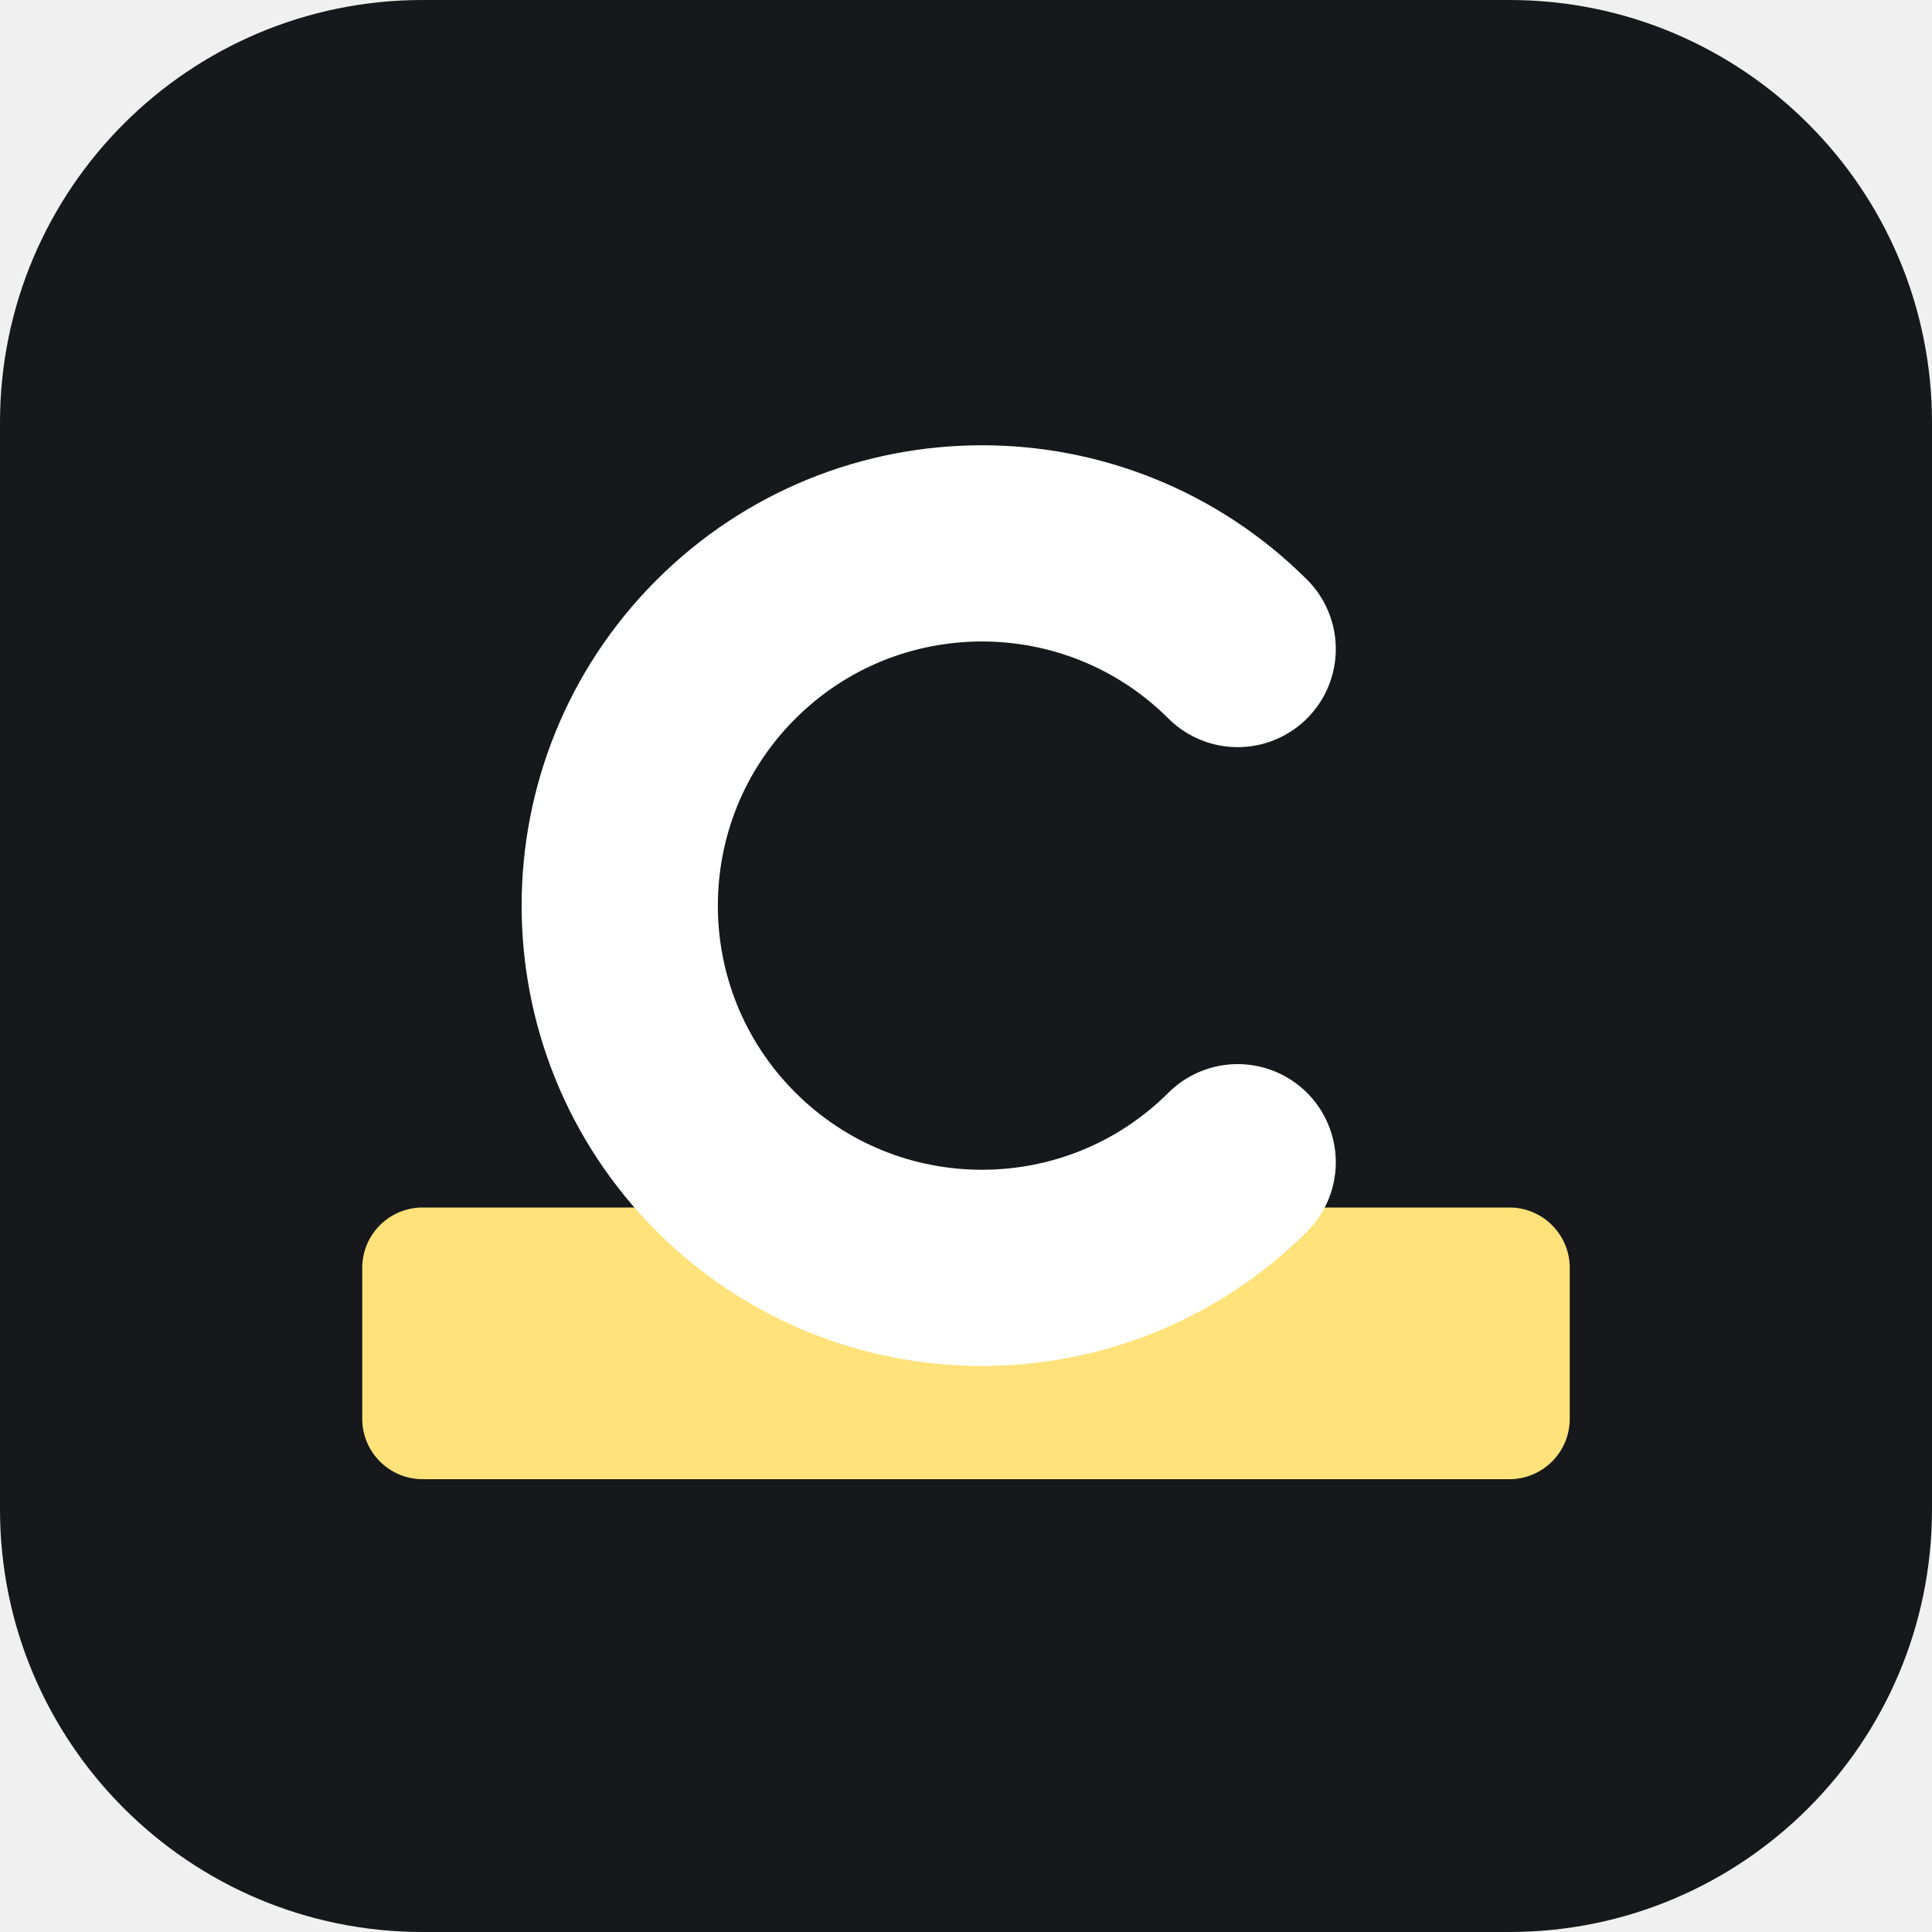
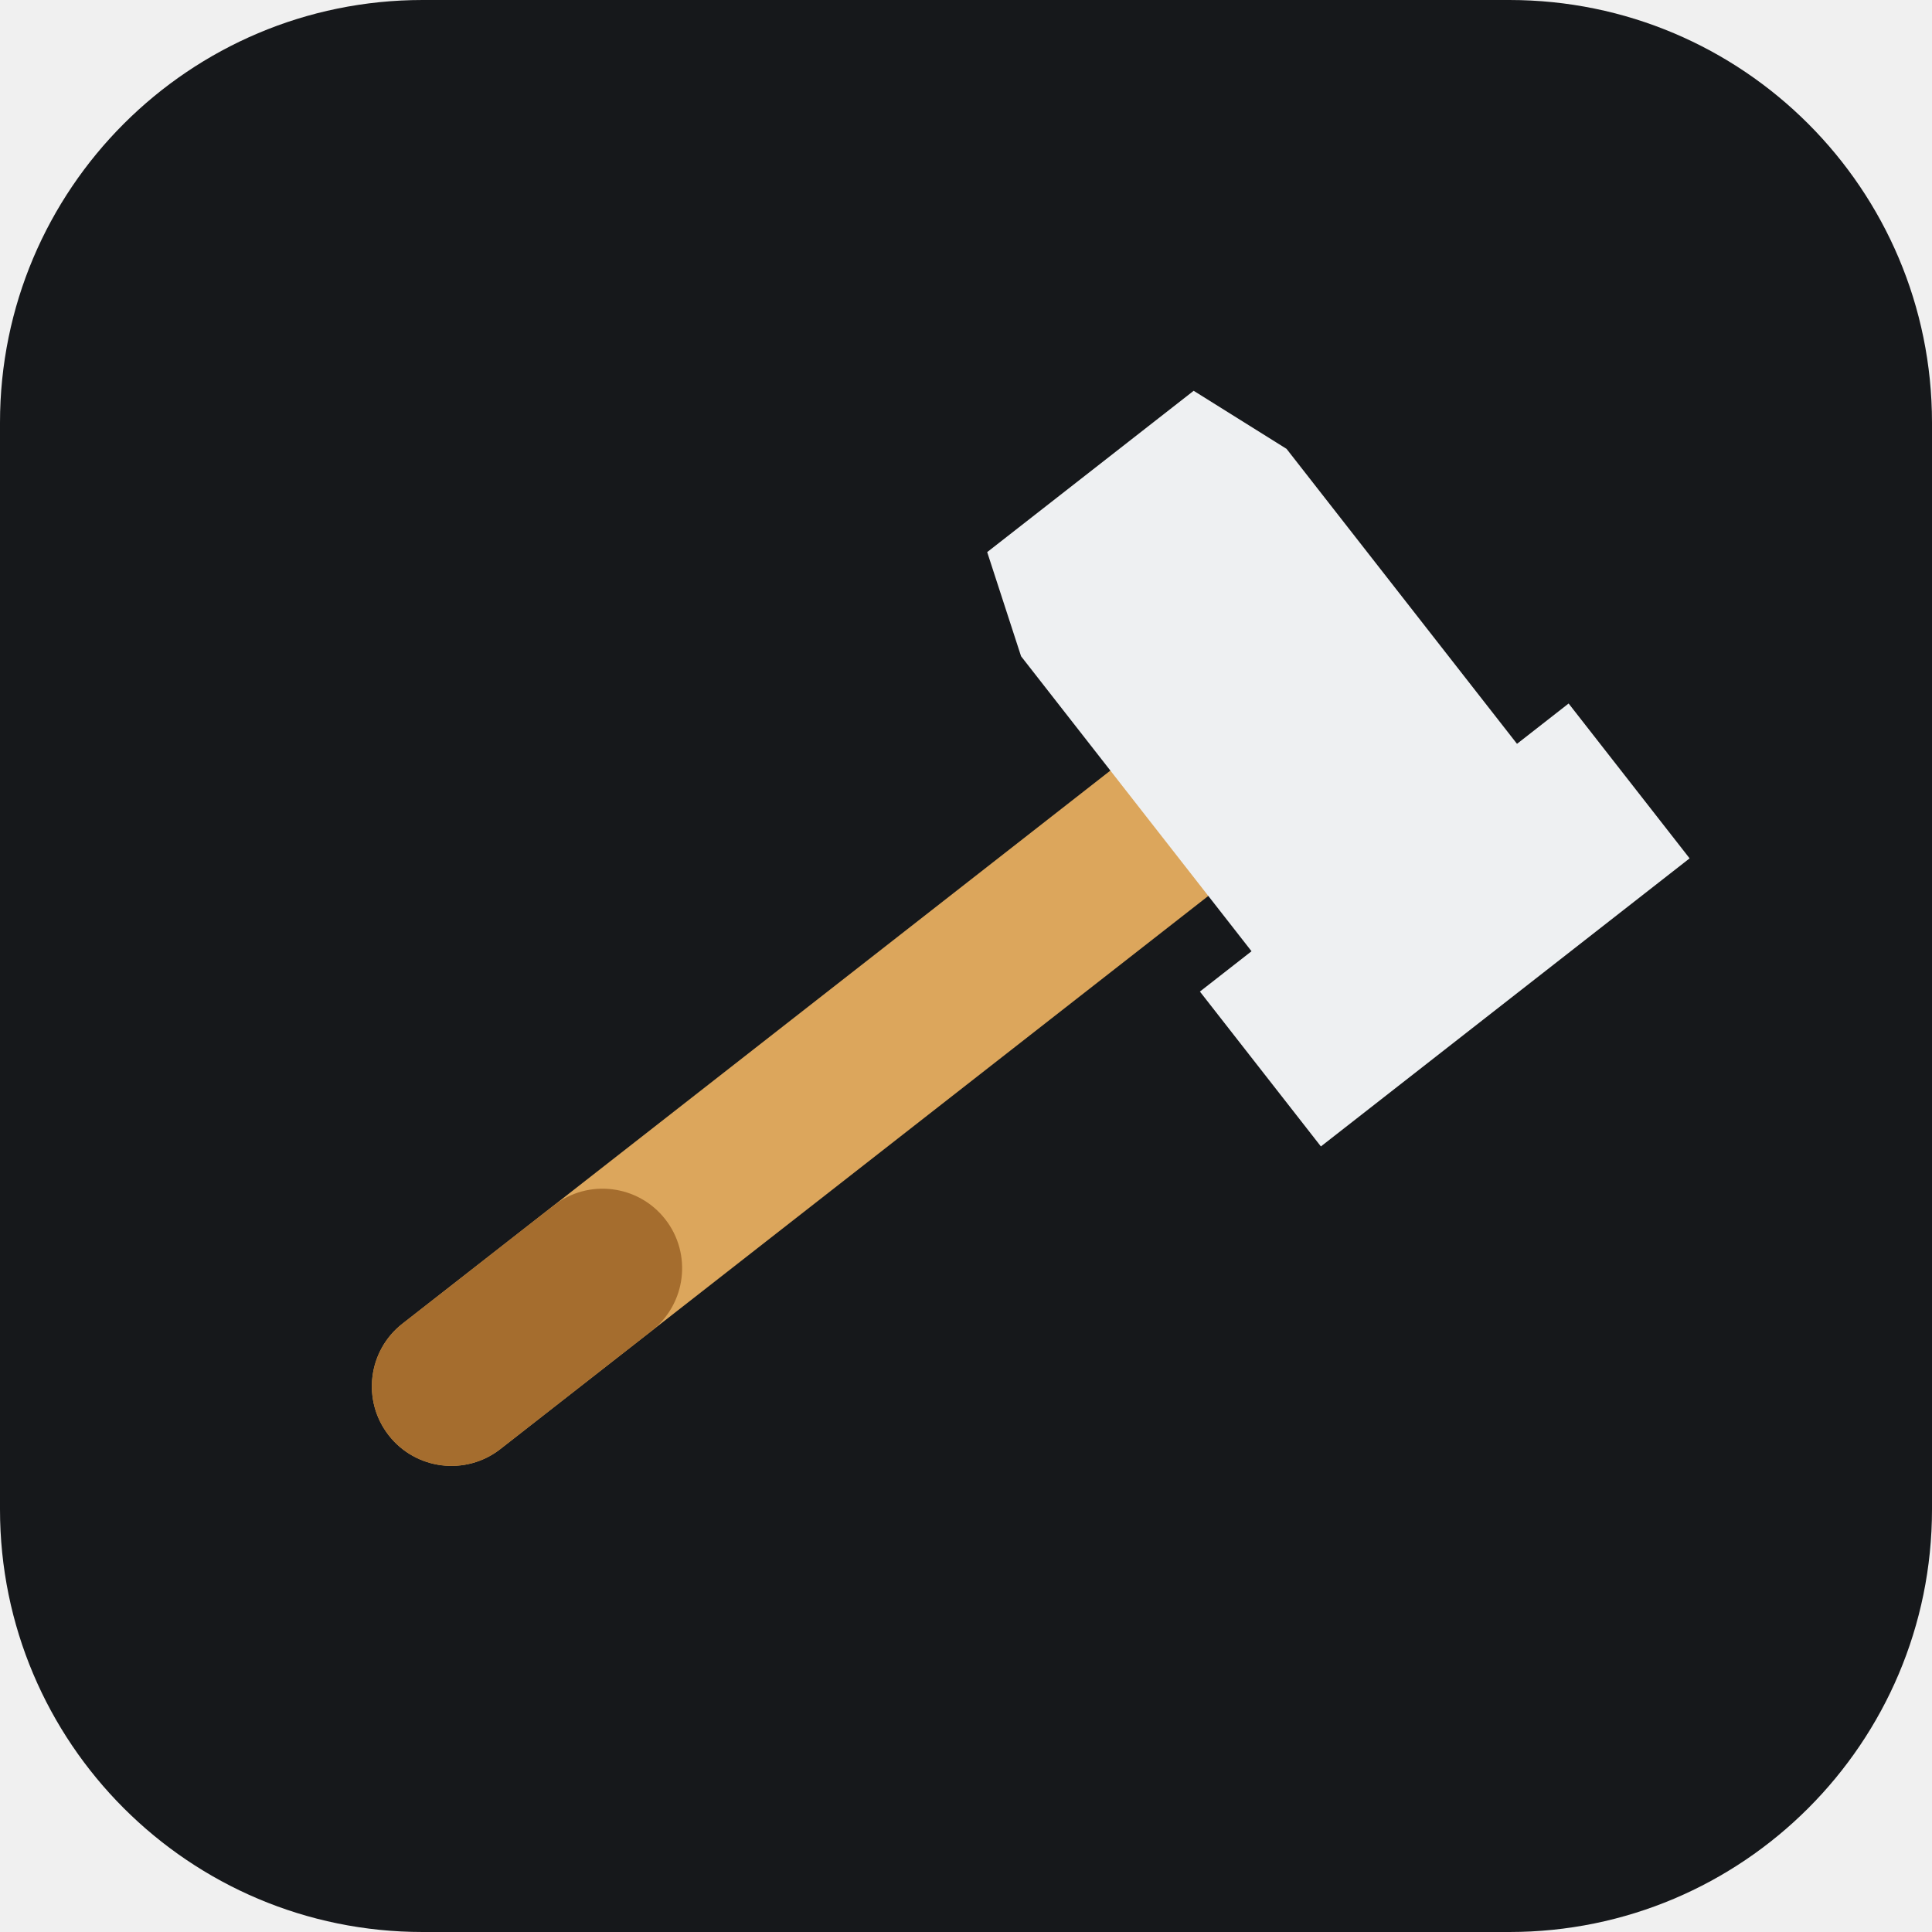
<svg xmlns="http://www.w3.org/2000/svg" viewBox="0 0 64 64">
  <rect width="64" height="64" rx="14" fill="#16181b" />
-   <rect x="12" y="40" width="40" height="9" rx="2" fill="#ffe27a" />
-   <path d="M41 21.5a12 12 0 1 0 0 17" fill="none" stroke="#fff" stroke-width="6.5" stroke-linecap="round" />
+   <g transform="translate(32 33) rotate(-38) scale(1.55) translate(-16 -8)">
+     <rect x="0.5" y="6.1" width="23" height="3.4" rx="1.7" fill="#dca65c" />
+     <rect x="0.5" y="6.1" width="7.5" height="3.4" rx="1.7" fill="#a56d2e" />
+     <path d="M22.2 0.8h5.6l.8 2.2v8h1.4v4.2h-10V11h1.4V3z" fill="#eef0f2" />
+   </g>
</svg>
